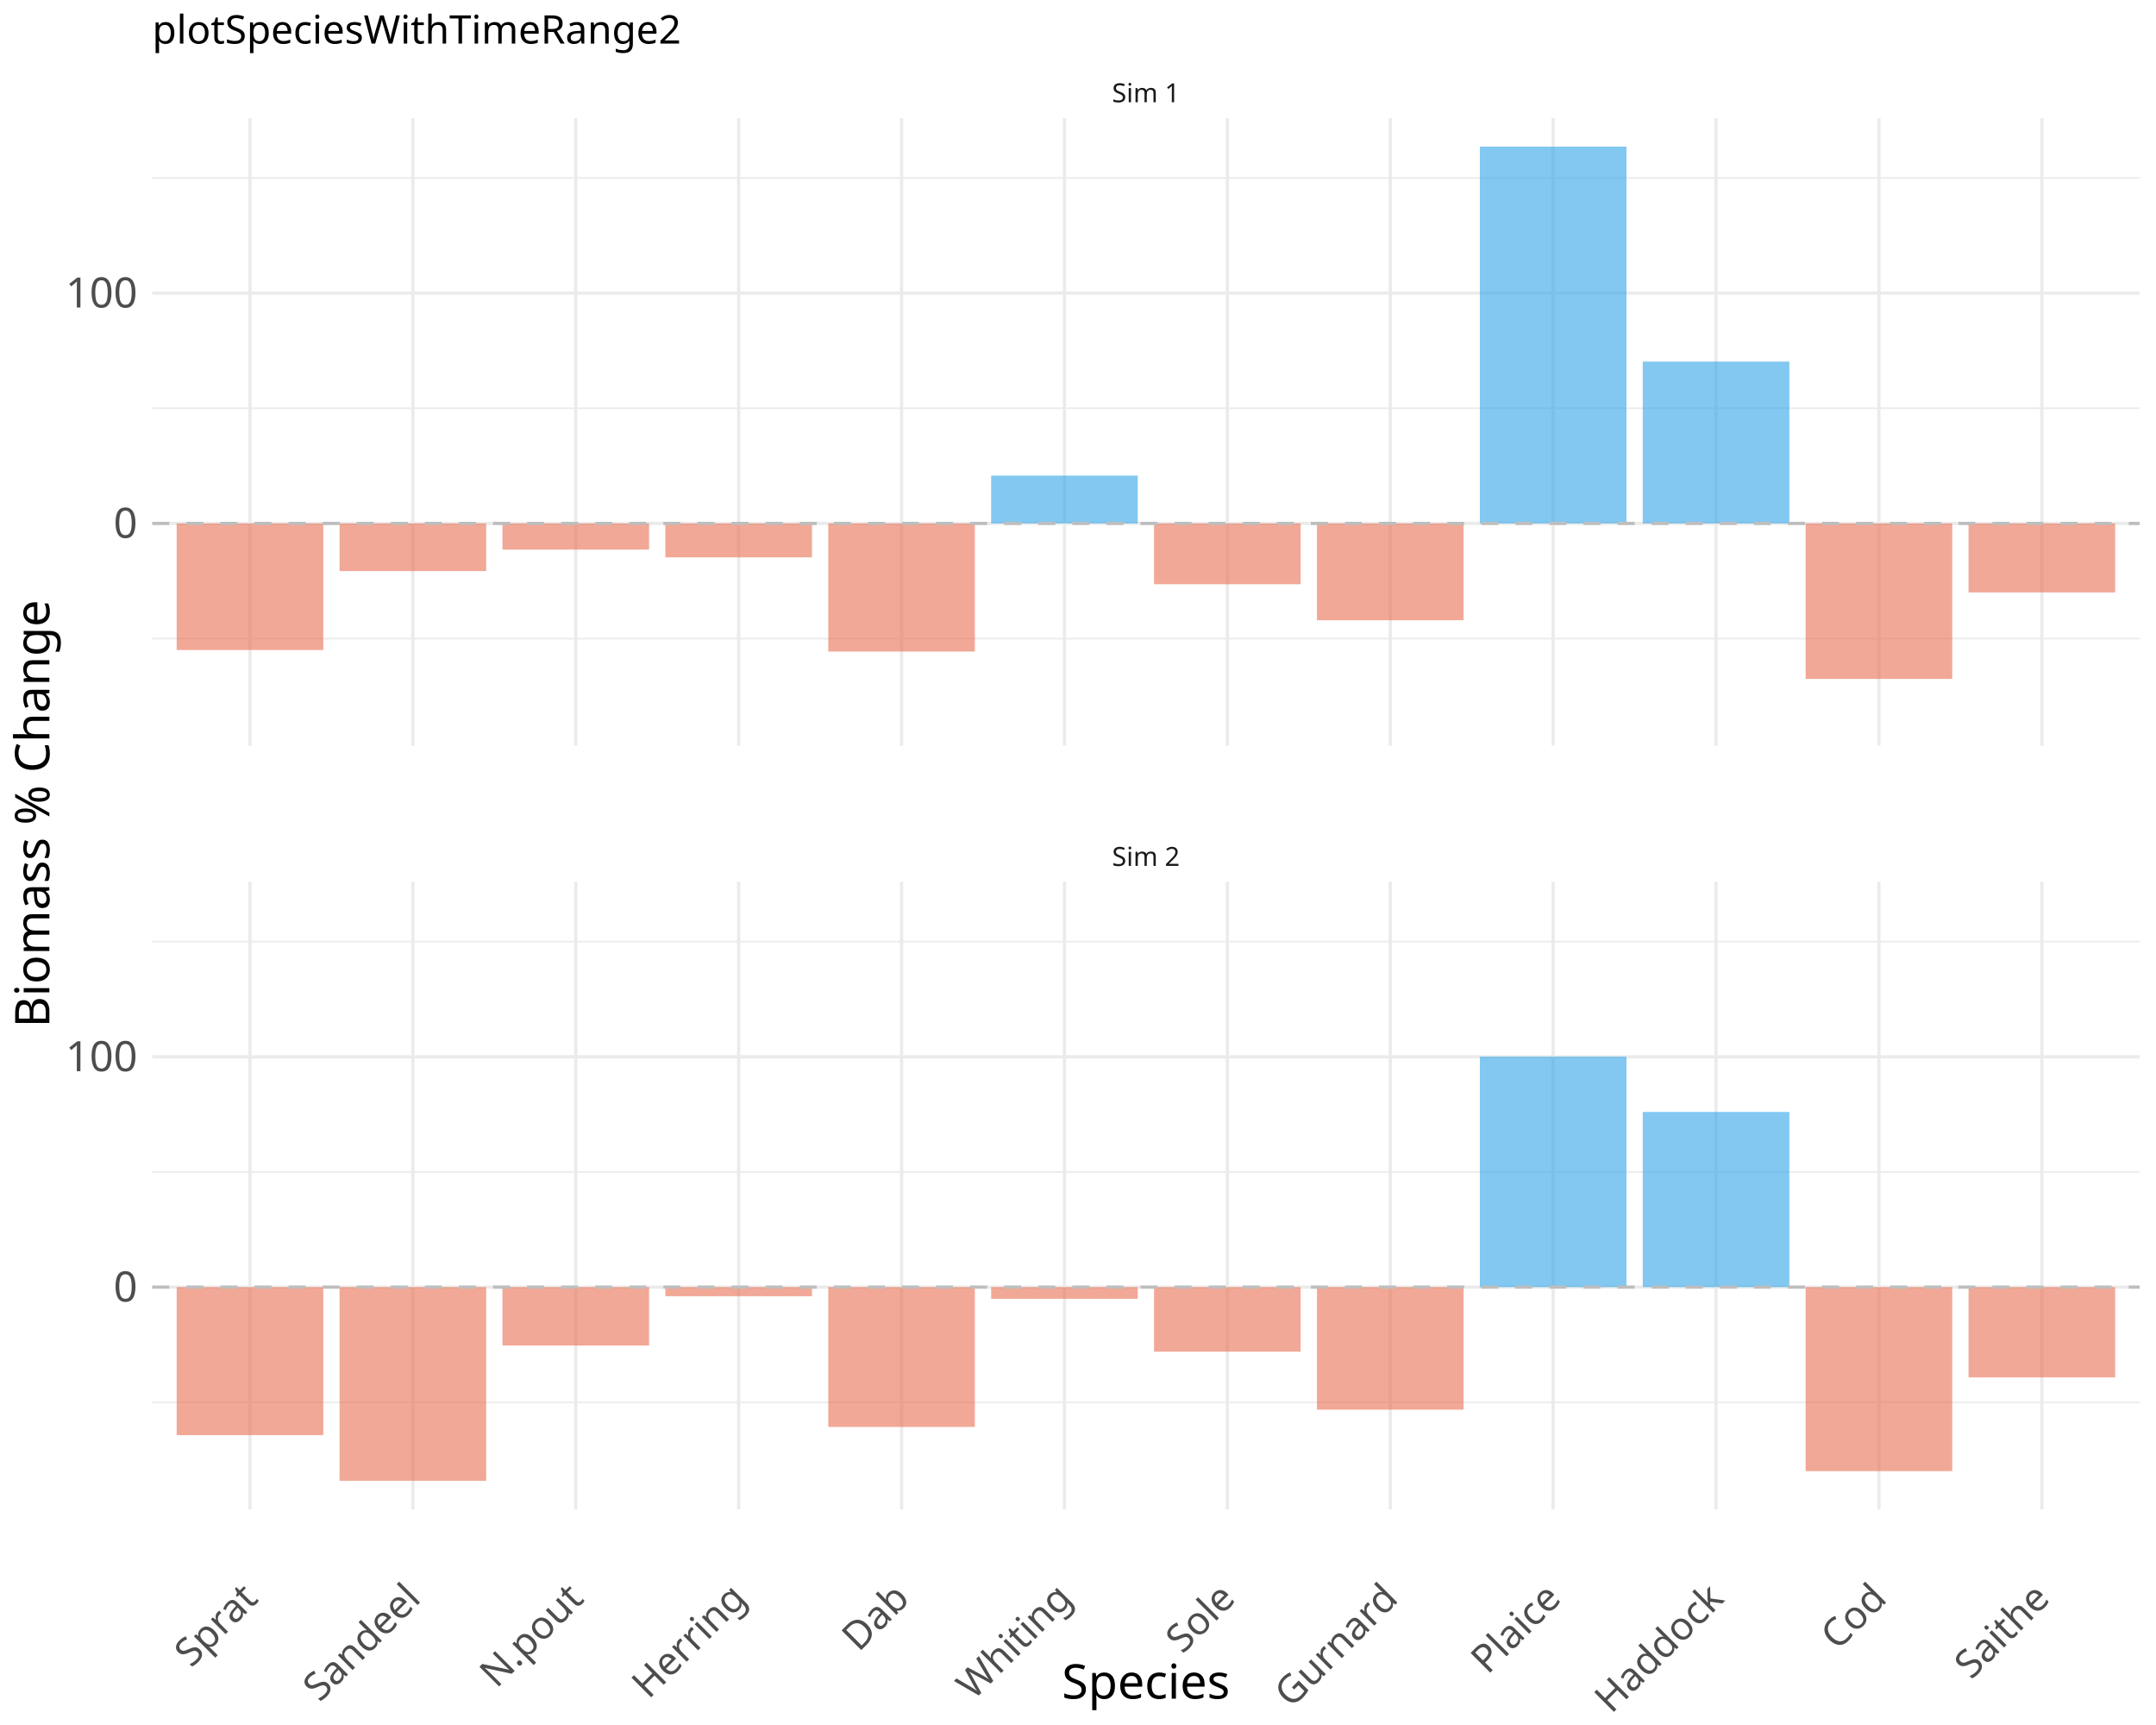
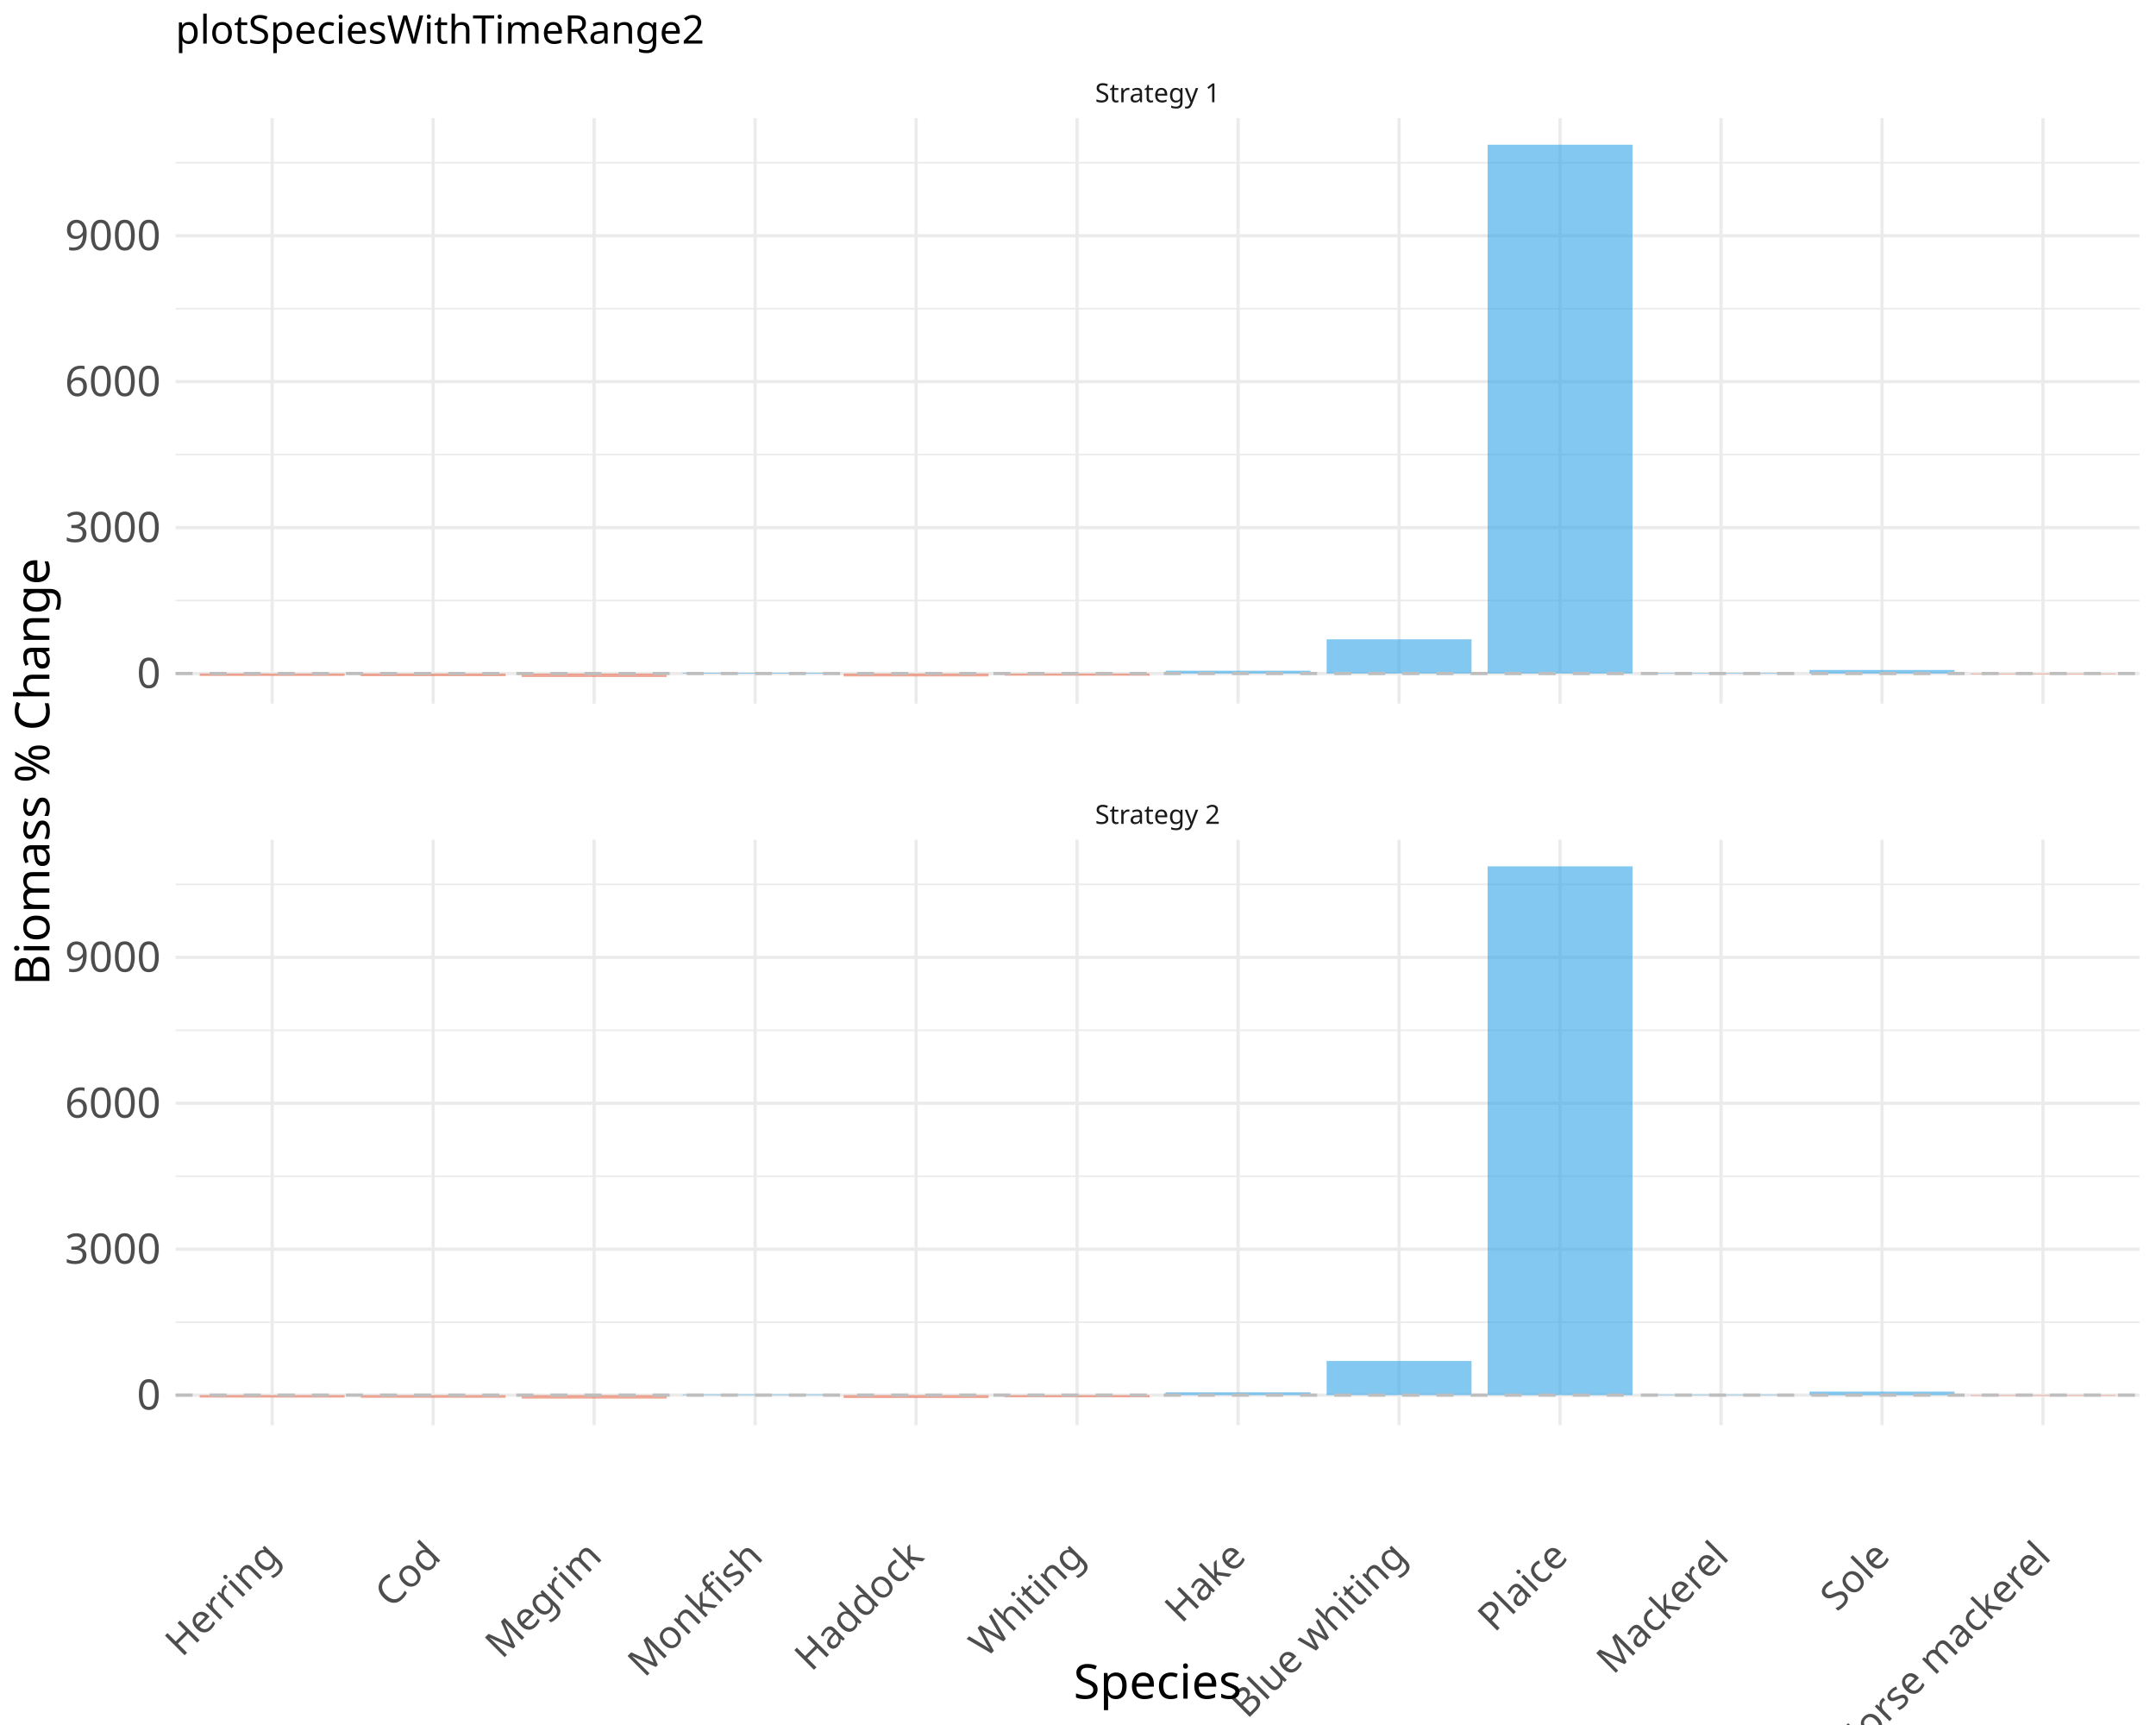
<svg xmlns="http://www.w3.org/2000/svg" class="svglite" data-engine-version="2.0" width="720.00pt" height="576.00pt" viewBox="0 0 720.00 576.00">
  <defs>
    <style type="text/css">
    .svglite line, .svglite polyline, .svglite polygon, .svglite path, .svglite rect, .svglite circle {
      fill: none;
      stroke: #000000;
      stroke-linecap: round;
      stroke-linejoin: round;
      stroke-miterlimit: 10.00;
    }
  </style>
  </defs>
  <rect width="100%" height="100%" style="stroke: none; fill: #FFFFFF;" />
  <defs>
    <clipPath id="cpMC4wMHw3MjAuMDB8MC4wMHw1NzYuMDA=">
      <rect x="0.00" y="0.00" width="720.00" height="576.00" />
    </clipPath>
  </defs>
  <g clip-path="url(#cpMC4wMHw3MjAuMDB8MC4wMHw1NzYuMDA=)">
    <rect x="0.00" y="0.00" width="720.00" height="576.00" style="stroke-width: 1.07; stroke: none; fill: #FFFFFF;" />
  </g>
  <defs>
-     <clipPath id="cpNTAuODR8NzE0LjUyfDM5LjQzfDI0OC45OQ==">
-       <rect x="50.84" y="39.43" width="663.68" height="209.55" />
+     <clipPath id="cpNTguNjN8NzE0LjUyfDM5LjQzfDIzNC45NA==">
+       <rect x="58.63" y="39.43" width="655.89" height="195.51" />
    </clipPath>
  </defs>
-   <g clip-path="url(#cpNTAuODR8NzE0LjUyfDM5LjQzfDI0OC45OQ==)">
-     <polyline points="50.84,213.24 714.52,213.24 " style="stroke-width: 0.53; stroke: #EBEBEB; stroke-linecap: butt;" />
-     <polyline points="50.84,136.32 714.52,136.32 " style="stroke-width: 0.53; stroke: #EBEBEB; stroke-linecap: butt;" />
-     <polyline points="50.84,59.41 714.52,59.41 " style="stroke-width: 0.53; stroke: #EBEBEB; stroke-linecap: butt;" />
-     <polyline points="50.84,174.78 714.52,174.78 " style="stroke-width: 1.07; stroke: #EBEBEB; stroke-linecap: butt;" />
-     <polyline points="50.84,97.87 714.52,97.87 " style="stroke-width: 1.07; stroke: #EBEBEB; stroke-linecap: butt;" />
-     <polyline points="83.48,248.99 83.48,39.43 " style="stroke-width: 1.07; stroke: #EBEBEB; stroke-linecap: butt;" />
-     <polyline points="137.88,248.99 137.88,39.43 " style="stroke-width: 1.07; stroke: #EBEBEB; stroke-linecap: butt;" />
-     <polyline points="192.28,248.99 192.28,39.43 " style="stroke-width: 1.07; stroke: #EBEBEB; stroke-linecap: butt;" />
-     <polyline points="246.68,248.99 246.68,39.43 " style="stroke-width: 1.07; stroke: #EBEBEB; stroke-linecap: butt;" />
-     <polyline points="301.08,248.99 301.08,39.43 " style="stroke-width: 1.07; stroke: #EBEBEB; stroke-linecap: butt;" />
-     <polyline points="355.48,248.99 355.48,39.43 " style="stroke-width: 1.07; stroke: #EBEBEB; stroke-linecap: butt;" />
-     <polyline points="409.88,248.99 409.88,39.43 " style="stroke-width: 1.07; stroke: #EBEBEB; stroke-linecap: butt;" />
-     <polyline points="464.28,248.99 464.28,39.43 " style="stroke-width: 1.07; stroke: #EBEBEB; stroke-linecap: butt;" />
-     <polyline points="518.68,248.99 518.68,39.43 " style="stroke-width: 1.07; stroke: #EBEBEB; stroke-linecap: butt;" />
-     <polyline points="573.08,248.99 573.08,39.43 " style="stroke-width: 1.07; stroke: #EBEBEB; stroke-linecap: butt;" />
-     <polyline points="627.48,248.99 627.48,39.43 " style="stroke-width: 1.07; stroke: #EBEBEB; stroke-linecap: butt;" />
-     <polyline points="681.88,248.99 681.88,39.43 " style="stroke-width: 1.07; stroke: #EBEBEB; stroke-linecap: butt;" />
-     <rect x="59.00" y="174.78" width="48.96" height="42.27" style="stroke-width: 1.07; stroke: none; stroke-linecap: butt; stroke-linejoin: miter; fill: #E76F51; fill-opacity: 0.60;" />
-     <rect x="113.40" y="174.78" width="48.96" height="15.91" style="stroke-width: 1.07; stroke: none; stroke-linecap: butt; stroke-linejoin: miter; fill: #E76F51; fill-opacity: 0.60;" />
-     <rect x="167.80" y="174.78" width="48.96" height="8.73" style="stroke-width: 1.07; stroke: none; stroke-linecap: butt; stroke-linejoin: miter; fill: #E76F51; fill-opacity: 0.60;" />
-     <rect x="222.20" y="174.78" width="48.96" height="11.33" style="stroke-width: 1.07; stroke: none; stroke-linecap: butt; stroke-linejoin: miter; fill: #E76F51; fill-opacity: 0.60;" />
-     <rect x="276.60" y="174.78" width="48.96" height="42.78" style="stroke-width: 1.07; stroke: none; stroke-linecap: butt; stroke-linejoin: miter; fill: #E76F51; fill-opacity: 0.60;" />
-     <rect x="331.00" y="158.82" width="48.96" height="15.96" style="stroke-width: 1.07; stroke: none; stroke-linecap: butt; stroke-linejoin: miter; fill: #2FA4E7; fill-opacity: 0.60;" />
-     <rect x="385.40" y="174.78" width="48.96" height="20.30" style="stroke-width: 1.07; stroke: none; stroke-linecap: butt; stroke-linejoin: miter; fill: #E76F51; fill-opacity: 0.60;" />
-     <rect x="439.80" y="174.78" width="48.96" height="32.32" style="stroke-width: 1.07; stroke: none; stroke-linecap: butt; stroke-linejoin: miter; fill: #E76F51; fill-opacity: 0.60;" />
-     <rect x="494.20" y="48.96" width="48.96" height="125.82" style="stroke-width: 1.07; stroke: none; stroke-linecap: butt; stroke-linejoin: miter; fill: #2FA4E7; fill-opacity: 0.60;" />
-     <rect x="548.60" y="120.74" width="48.96" height="54.04" style="stroke-width: 1.07; stroke: none; stroke-linecap: butt; stroke-linejoin: miter; fill: #2FA4E7; fill-opacity: 0.60;" />
-     <rect x="603.00" y="174.78" width="48.96" height="51.92" style="stroke-width: 1.07; stroke: none; stroke-linecap: butt; stroke-linejoin: miter; fill: #E76F51; fill-opacity: 0.60;" />
-     <rect x="657.40" y="174.78" width="48.96" height="23.04" style="stroke-width: 1.07; stroke: none; stroke-linecap: butt; stroke-linejoin: miter; fill: #E76F51; fill-opacity: 0.60;" />
-     <line x1="50.84" y1="174.78" x2="714.52" y2="174.78" style="stroke-width: 1.07; stroke: #BEBEBE; stroke-dasharray: 5.69,5.69; stroke-linecap: butt;" />
+   <g clip-path="url(#cpNTguNjN8NzE0LjUyfDM5LjQzfDIzNC45NA==)">
+     <polyline points="58.63,200.53 714.52,200.53 " style="stroke-width: 0.53; stroke: #EBEBEB; stroke-linecap: butt;" />
+     <polyline points="58.63,151.80 714.52,151.80 " style="stroke-width: 0.53; stroke: #EBEBEB; stroke-linecap: butt;" />
+     <polyline points="58.63,103.07 714.52,103.07 " style="stroke-width: 0.53; stroke: #EBEBEB; stroke-linecap: butt;" />
+     <polyline points="58.63,54.34 714.52,54.34 " style="stroke-width: 0.53; stroke: #EBEBEB; stroke-linecap: butt;" />
+     <polyline points="58.63,224.89 714.52,224.89 " style="stroke-width: 1.07; stroke: #EBEBEB; stroke-linecap: butt;" />
+     <polyline points="58.63,176.16 714.52,176.16 " style="stroke-width: 1.07; stroke: #EBEBEB; stroke-linecap: butt;" />
+     <polyline points="58.63,127.44 714.52,127.44 " style="stroke-width: 1.07; stroke: #EBEBEB; stroke-linecap: butt;" />
+     <polyline points="58.63,78.71 714.52,78.71 " style="stroke-width: 1.07; stroke: #EBEBEB; stroke-linecap: butt;" />
+     <polyline points="90.89,234.94 90.89,39.43 " style="stroke-width: 1.07; stroke: #EBEBEB; stroke-linecap: butt;" />
+     <polyline points="144.65,234.94 144.65,39.43 " style="stroke-width: 1.07; stroke: #EBEBEB; stroke-linecap: butt;" />
+     <polyline points="198.41,234.94 198.41,39.43 " style="stroke-width: 1.07; stroke: #EBEBEB; stroke-linecap: butt;" />
+     <polyline points="252.17,234.94 252.17,39.43 " style="stroke-width: 1.07; stroke: #EBEBEB; stroke-linecap: butt;" />
+     <polyline points="305.93,234.94 305.93,39.43 " style="stroke-width: 1.07; stroke: #EBEBEB; stroke-linecap: butt;" />
+     <polyline points="359.69,234.94 359.69,39.43 " style="stroke-width: 1.07; stroke: #EBEBEB; stroke-linecap: butt;" />
+     <polyline points="413.46,234.94 413.46,39.43 " style="stroke-width: 1.07; stroke: #EBEBEB; stroke-linecap: butt;" />
+     <polyline points="467.22,234.94 467.22,39.43 " style="stroke-width: 1.07; stroke: #EBEBEB; stroke-linecap: butt;" />
+     <polyline points="520.98,234.94 520.98,39.43 " style="stroke-width: 1.07; stroke: #EBEBEB; stroke-linecap: butt;" />
+     <polyline points="574.74,234.94 574.74,39.43 " style="stroke-width: 1.07; stroke: #EBEBEB; stroke-linecap: butt;" />
+     <polyline points="628.50,234.94 628.50,39.43 " style="stroke-width: 1.07; stroke: #EBEBEB; stroke-linecap: butt;" />
+     <polyline points="682.26,234.94 682.26,39.43 " style="stroke-width: 1.07; stroke: #EBEBEB; stroke-linecap: butt;" />
+     <rect x="66.69" y="224.89" width="48.39" height="0.82" style="stroke-width: 1.07; stroke: none; stroke-linecap: butt; stroke-linejoin: miter; fill: #E76F51; fill-opacity: 0.60;" />
+     <rect x="120.46" y="224.89" width="48.39" height="0.90" style="stroke-width: 1.07; stroke: none; stroke-linecap: butt; stroke-linejoin: miter; fill: #E76F51; fill-opacity: 0.60;" />
+     <rect x="174.22" y="224.89" width="48.39" height="1.17" style="stroke-width: 1.07; stroke: none; stroke-linecap: butt; stroke-linejoin: miter; fill: #E76F51; fill-opacity: 0.60;" />
+     <rect x="227.98" y="224.64" width="48.39" height="0.25" style="stroke-width: 1.07; stroke: none; stroke-linecap: butt; stroke-linejoin: miter; fill: #2FA4E7; fill-opacity: 0.60;" />
+     <rect x="281.74" y="224.89" width="48.39" height="0.98" style="stroke-width: 1.07; stroke: none; stroke-linecap: butt; stroke-linejoin: miter; fill: #E76F51; fill-opacity: 0.60;" />
+     <rect x="335.50" y="224.89" width="48.39" height="0.74" style="stroke-width: 1.07; stroke: none; stroke-linecap: butt; stroke-linejoin: miter; fill: #E76F51; fill-opacity: 0.60;" />
+     <rect x="389.26" y="223.96" width="48.39" height="0.93" style="stroke-width: 1.07; stroke: none; stroke-linecap: butt; stroke-linejoin: miter; fill: #2FA4E7; fill-opacity: 0.60;" />
+     <rect x="443.03" y="213.48" width="48.39" height="11.41" style="stroke-width: 1.07; stroke: none; stroke-linecap: butt; stroke-linejoin: miter; fill: #2FA4E7; fill-opacity: 0.60;" />
+     <rect x="496.79" y="48.32" width="48.39" height="176.57" style="stroke-width: 1.07; stroke: none; stroke-linecap: butt; stroke-linejoin: miter; fill: #2FA4E7; fill-opacity: 0.60;" />
+     <rect x="550.55" y="224.69" width="48.39" height="0.20" style="stroke-width: 1.07; stroke: none; stroke-linecap: butt; stroke-linejoin: miter; fill: #2FA4E7; fill-opacity: 0.60;" />
+     <rect x="604.31" y="223.71" width="48.39" height="1.18" style="stroke-width: 1.07; stroke: none; stroke-linecap: butt; stroke-linejoin: miter; fill: #2FA4E7; fill-opacity: 0.60;" />
+     <rect x="658.07" y="224.89" width="48.39" height="0.24" style="stroke-width: 1.07; stroke: none; stroke-linecap: butt; stroke-linejoin: miter; fill: #E76F51; fill-opacity: 0.60;" />
+     <line x1="58.63" y1="224.89" x2="714.52" y2="224.89" style="stroke-width: 1.07; stroke: #BEBEBE; stroke-dasharray: 5.69,5.69; stroke-linecap: butt;" />
  </g>
  <g clip-path="url(#cpMC4wMHw3MjAuMDB8MC4wMHw1NzYuMDA=)">
</g>
  <defs>
-     <clipPath id="cpNTAuODR8NzE0LjUyfDI5NC40NHw1MDMuOTk=">
-       <rect x="50.84" y="294.44" width="663.68" height="209.55" />
+     <clipPath id="cpNTguNjN8NzE0LjUyfDI4MC4zOXw0NzUuOTA=">
+       <rect x="58.63" y="280.39" width="655.89" height="195.51" />
    </clipPath>
  </defs>
-   <g clip-path="url(#cpNTAuODR8NzE0LjUyfDI5NC40NHw1MDMuOTk=)">
-     <polyline points="50.84,468.24 714.52,468.24 " style="stroke-width: 0.53; stroke: #EBEBEB; stroke-linecap: butt;" />
-     <polyline points="50.84,391.33 714.52,391.33 " style="stroke-width: 0.53; stroke: #EBEBEB; stroke-linecap: butt;" />
-     <polyline points="50.84,314.41 714.52,314.41 " style="stroke-width: 0.53; stroke: #EBEBEB; stroke-linecap: butt;" />
-     <polyline points="50.84,429.78 714.52,429.78 " style="stroke-width: 1.07; stroke: #EBEBEB; stroke-linecap: butt;" />
-     <polyline points="50.84,352.87 714.52,352.87 " style="stroke-width: 1.07; stroke: #EBEBEB; stroke-linecap: butt;" />
-     <polyline points="83.48,503.99 83.48,294.44 " style="stroke-width: 1.07; stroke: #EBEBEB; stroke-linecap: butt;" />
-     <polyline points="137.88,503.99 137.88,294.44 " style="stroke-width: 1.07; stroke: #EBEBEB; stroke-linecap: butt;" />
-     <polyline points="192.28,503.99 192.28,294.44 " style="stroke-width: 1.07; stroke: #EBEBEB; stroke-linecap: butt;" />
-     <polyline points="246.68,503.99 246.68,294.44 " style="stroke-width: 1.07; stroke: #EBEBEB; stroke-linecap: butt;" />
-     <polyline points="301.08,503.99 301.08,294.44 " style="stroke-width: 1.07; stroke: #EBEBEB; stroke-linecap: butt;" />
-     <polyline points="355.48,503.99 355.48,294.44 " style="stroke-width: 1.07; stroke: #EBEBEB; stroke-linecap: butt;" />
-     <polyline points="409.88,503.99 409.88,294.44 " style="stroke-width: 1.07; stroke: #EBEBEB; stroke-linecap: butt;" />
-     <polyline points="464.28,503.99 464.28,294.44 " style="stroke-width: 1.07; stroke: #EBEBEB; stroke-linecap: butt;" />
-     <polyline points="518.68,503.99 518.68,294.44 " style="stroke-width: 1.07; stroke: #EBEBEB; stroke-linecap: butt;" />
-     <polyline points="573.08,503.99 573.08,294.44 " style="stroke-width: 1.07; stroke: #EBEBEB; stroke-linecap: butt;" />
-     <polyline points="627.48,503.99 627.48,294.44 " style="stroke-width: 1.07; stroke: #EBEBEB; stroke-linecap: butt;" />
-     <polyline points="681.88,503.99 681.88,294.44 " style="stroke-width: 1.07; stroke: #EBEBEB; stroke-linecap: butt;" />
-     <rect x="59.00" y="429.78" width="48.96" height="49.43" style="stroke-width: 1.07; stroke: none; stroke-linecap: butt; stroke-linejoin: miter; fill: #E76F51; fill-opacity: 0.60;" />
-     <rect x="113.40" y="429.78" width="48.96" height="64.68" style="stroke-width: 1.07; stroke: none; stroke-linecap: butt; stroke-linejoin: miter; fill: #E76F51; fill-opacity: 0.60;" />
-     <rect x="167.80" y="429.78" width="48.96" height="19.51" style="stroke-width: 1.07; stroke: none; stroke-linecap: butt; stroke-linejoin: miter; fill: #E76F51; fill-opacity: 0.60;" />
-     <rect x="222.20" y="429.78" width="48.96" height="3.04" style="stroke-width: 1.07; stroke: none; stroke-linecap: butt; stroke-linejoin: miter; fill: #E76F51; fill-opacity: 0.60;" />
-     <rect x="276.60" y="429.78" width="48.96" height="46.70" style="stroke-width: 1.07; stroke: none; stroke-linecap: butt; stroke-linejoin: miter; fill: #E76F51; fill-opacity: 0.60;" />
-     <rect x="331.00" y="429.78" width="48.96" height="3.91" style="stroke-width: 1.07; stroke: none; stroke-linecap: butt; stroke-linejoin: miter; fill: #E76F51; fill-opacity: 0.60;" />
-     <rect x="385.40" y="429.78" width="48.96" height="21.56" style="stroke-width: 1.07; stroke: none; stroke-linecap: butt; stroke-linejoin: miter; fill: #E76F51; fill-opacity: 0.60;" />
-     <rect x="439.80" y="429.78" width="48.96" height="40.93" style="stroke-width: 1.07; stroke: none; stroke-linecap: butt; stroke-linejoin: miter; fill: #E76F51; fill-opacity: 0.60;" />
-     <rect x="494.20" y="352.84" width="48.96" height="76.94" style="stroke-width: 1.07; stroke: none; stroke-linecap: butt; stroke-linejoin: miter; fill: #2FA4E7; fill-opacity: 0.60;" />
-     <rect x="548.60" y="371.30" width="48.96" height="58.48" style="stroke-width: 1.07; stroke: none; stroke-linecap: butt; stroke-linejoin: miter; fill: #2FA4E7; fill-opacity: 0.60;" />
-     <rect x="603.00" y="429.78" width="48.96" height="61.45" style="stroke-width: 1.07; stroke: none; stroke-linecap: butt; stroke-linejoin: miter; fill: #E76F51; fill-opacity: 0.60;" />
-     <rect x="657.40" y="429.78" width="48.96" height="30.14" style="stroke-width: 1.07; stroke: none; stroke-linecap: butt; stroke-linejoin: miter; fill: #E76F51; fill-opacity: 0.60;" />
-     <line x1="50.84" y1="429.78" x2="714.52" y2="429.78" style="stroke-width: 1.07; stroke: #BEBEBE; stroke-dasharray: 5.69,5.69; stroke-linecap: butt;" />
+   <g clip-path="url(#cpNTguNjN8NzE0LjUyfDI4MC4zOXw0NzUuOTA=)">
+     <polyline points="58.63,441.48 714.52,441.48 " style="stroke-width: 0.53; stroke: #EBEBEB; stroke-linecap: butt;" />
+     <polyline points="58.63,392.76 714.52,392.76 " style="stroke-width: 0.53; stroke: #EBEBEB; stroke-linecap: butt;" />
+     <polyline points="58.63,344.03 714.52,344.03 " style="stroke-width: 0.53; stroke: #EBEBEB; stroke-linecap: butt;" />
+     <polyline points="58.63,295.30 714.52,295.30 " style="stroke-width: 0.53; stroke: #EBEBEB; stroke-linecap: butt;" />
+     <polyline points="58.63,465.85 714.52,465.85 " style="stroke-width: 1.07; stroke: #EBEBEB; stroke-linecap: butt;" />
+     <polyline points="58.63,417.12 714.52,417.12 " style="stroke-width: 1.07; stroke: #EBEBEB; stroke-linecap: butt;" />
+     <polyline points="58.63,368.39 714.52,368.39 " style="stroke-width: 1.07; stroke: #EBEBEB; stroke-linecap: butt;" />
+     <polyline points="58.63,319.67 714.52,319.67 " style="stroke-width: 1.07; stroke: #EBEBEB; stroke-linecap: butt;" />
+     <polyline points="90.89,475.90 90.89,280.39 " style="stroke-width: 1.07; stroke: #EBEBEB; stroke-linecap: butt;" />
+     <polyline points="144.65,475.90 144.65,280.39 " style="stroke-width: 1.07; stroke: #EBEBEB; stroke-linecap: butt;" />
+     <polyline points="198.41,475.90 198.41,280.39 " style="stroke-width: 1.07; stroke: #EBEBEB; stroke-linecap: butt;" />
+     <polyline points="252.17,475.90 252.17,280.39 " style="stroke-width: 1.07; stroke: #EBEBEB; stroke-linecap: butt;" />
+     <polyline points="305.93,475.90 305.93,280.39 " style="stroke-width: 1.07; stroke: #EBEBEB; stroke-linecap: butt;" />
+     <polyline points="359.69,475.90 359.69,280.39 " style="stroke-width: 1.07; stroke: #EBEBEB; stroke-linecap: butt;" />
+     <polyline points="413.46,475.90 413.46,280.39 " style="stroke-width: 1.07; stroke: #EBEBEB; stroke-linecap: butt;" />
+     <polyline points="467.22,475.90 467.22,280.39 " style="stroke-width: 1.07; stroke: #EBEBEB; stroke-linecap: butt;" />
+     <polyline points="520.98,475.90 520.98,280.39 " style="stroke-width: 1.07; stroke: #EBEBEB; stroke-linecap: butt;" />
+     <polyline points="574.74,475.90 574.74,280.39 " style="stroke-width: 1.07; stroke: #EBEBEB; stroke-linecap: butt;" />
+     <polyline points="628.50,475.90 628.50,280.39 " style="stroke-width: 1.07; stroke: #EBEBEB; stroke-linecap: butt;" />
+     <polyline points="682.26,475.90 682.26,280.39 " style="stroke-width: 1.07; stroke: #EBEBEB; stroke-linecap: butt;" />
+     <rect x="66.69" y="465.85" width="48.39" height="0.82" style="stroke-width: 1.07; stroke: none; stroke-linecap: butt; stroke-linejoin: miter; fill: #E76F51; fill-opacity: 0.60;" />
+     <rect x="120.46" y="465.85" width="48.39" height="0.90" style="stroke-width: 1.07; stroke: none; stroke-linecap: butt; stroke-linejoin: miter; fill: #E76F51; fill-opacity: 0.60;" />
+     <rect x="174.22" y="465.85" width="48.39" height="1.17" style="stroke-width: 1.07; stroke: none; stroke-linecap: butt; stroke-linejoin: miter; fill: #E76F51; fill-opacity: 0.60;" />
+     <rect x="227.98" y="465.60" width="48.39" height="0.25" style="stroke-width: 1.07; stroke: none; stroke-linecap: butt; stroke-linejoin: miter; fill: #2FA4E7; fill-opacity: 0.60;" />
+     <rect x="281.74" y="465.85" width="48.39" height="0.98" style="stroke-width: 1.07; stroke: none; stroke-linecap: butt; stroke-linejoin: miter; fill: #E76F51; fill-opacity: 0.60;" />
+     <rect x="335.50" y="465.85" width="48.39" height="0.74" style="stroke-width: 1.07; stroke: none; stroke-linecap: butt; stroke-linejoin: miter; fill: #E76F51; fill-opacity: 0.60;" />
+     <rect x="389.26" y="464.91" width="48.39" height="0.93" style="stroke-width: 1.07; stroke: none; stroke-linecap: butt; stroke-linejoin: miter; fill: #2FA4E7; fill-opacity: 0.60;" />
+     <rect x="443.03" y="454.43" width="48.39" height="11.41" style="stroke-width: 1.07; stroke: none; stroke-linecap: butt; stroke-linejoin: miter; fill: #2FA4E7; fill-opacity: 0.60;" />
+     <rect x="496.79" y="289.28" width="48.39" height="176.57" style="stroke-width: 1.07; stroke: none; stroke-linecap: butt; stroke-linejoin: miter; fill: #2FA4E7; fill-opacity: 0.60;" />
+     <rect x="550.55" y="465.65" width="48.39" height="0.20" style="stroke-width: 1.07; stroke: none; stroke-linecap: butt; stroke-linejoin: miter; fill: #2FA4E7; fill-opacity: 0.60;" />
+     <rect x="604.31" y="464.67" width="48.39" height="1.18" style="stroke-width: 1.07; stroke: none; stroke-linecap: butt; stroke-linejoin: miter; fill: #2FA4E7; fill-opacity: 0.60;" />
+     <rect x="658.07" y="465.85" width="48.39" height="0.24" style="stroke-width: 1.07; stroke: none; stroke-linecap: butt; stroke-linejoin: miter; fill: #E76F51; fill-opacity: 0.60;" />
+     <line x1="58.63" y1="465.85" x2="714.52" y2="465.85" style="stroke-width: 1.07; stroke: #BEBEBE; stroke-dasharray: 5.69,5.69; stroke-linecap: butt;" />
  </g>
  <g clip-path="url(#cpMC4wMHw3MjAuMDB8MC4wMHw1NzYuMDA=)">
</g>
  <defs>
-     <clipPath id="cpNTAuODR8NzE0LjUyfDI3Ny43OXwyOTQuNDQ=">
-       <rect x="50.84" y="277.79" width="663.68" height="16.65" />
+     <clipPath id="cpNTguNjN8NzE0LjUyfDI2My43NHwyODAuMzk=">
+       <rect x="58.63" y="263.74" width="655.89" height="16.65" />
    </clipPath>
  </defs>
-   <g clip-path="url(#cpNTAuODR8NzE0LjUyfDI3Ny43OXwyOTQuNDQ=)">
-     <text x="382.68" y="289.14" text-anchor="middle" style="font-size: 8.80px; fill: #1A1A1A; font-family: sans;" textLength="22.50px" lengthAdjust="spacingAndGlyphs">Sim 2</text>
+   <g clip-path="url(#cpNTguNjN8NzE0LjUyfDI2My43NHwyODAuMzk=)">
+     <text x="386.58" y="275.10" text-anchor="middle" style="font-size: 8.80px; fill: #1A1A1A; font-family: sans;" textLength="40.12px" lengthAdjust="spacingAndGlyphs">Strategy 2</text>
  </g>
  <g clip-path="url(#cpMC4wMHw3MjAuMDB8MC4wMHw1NzYuMDA=)">
</g>
  <defs>
-     <clipPath id="cpNTAuODR8NzE0LjUyfDIyLjc4fDM5LjQz">
-       <rect x="50.84" y="22.78" width="663.68" height="16.65" />
+     <clipPath id="cpNTguNjN8NzE0LjUyfDIyLjc4fDM5LjQz">
+       <rect x="58.63" y="22.78" width="655.89" height="16.65" />
    </clipPath>
  </defs>
-   <g clip-path="url(#cpNTAuODR8NzE0LjUyfDIyLjc4fDM5LjQz)">
-     <text x="382.68" y="34.14" text-anchor="middle" style="font-size: 8.80px; fill: #1A1A1A; font-family: sans;" textLength="22.50px" lengthAdjust="spacingAndGlyphs">Sim 1</text>
+   <g clip-path="url(#cpNTguNjN8NzE0LjUyfDIyLjc4fDM5LjQz)">
+     <text x="386.58" y="34.14" text-anchor="middle" style="font-size: 8.80px; fill: #1A1A1A; font-family: sans;" textLength="40.12px" lengthAdjust="spacingAndGlyphs">Strategy 1</text>
  </g>
  <g clip-path="url(#cpMC4wMHw3MjAuMDB8MC4wMHw1NzYuMDA=)">
-     <text transform="translate(86.65,534.35) rotate(-45)" text-anchor="end" style="font-size: 13.00px; fill: #4D4D4D; font-family: sans;" textLength="31.08px" lengthAdjust="spacingAndGlyphs">Sprat</text>
-     <text transform="translate(141.05,534.35) rotate(-45)" text-anchor="end" style="font-size: 13.00px; fill: #4D4D4D; font-family: sans;" textLength="47.71px" lengthAdjust="spacingAndGlyphs">Sandeel</text>
-     <text transform="translate(195.45,534.35) rotate(-45)" text-anchor="end" style="font-size: 13.00px; fill: #4D4D4D; font-family: sans;" textLength="38.31px" lengthAdjust="spacingAndGlyphs">N.pout</text>
-     <text transform="translate(249.85,534.35) rotate(-45)" text-anchor="end" style="font-size: 13.00px; fill: #4D4D4D; font-family: sans;" textLength="42.63px" lengthAdjust="spacingAndGlyphs">Herring</text>
-     <text transform="translate(304.25,534.35) rotate(-45)" text-anchor="end" style="font-size: 13.00px; fill: #4D4D4D; font-family: sans;" textLength="23.85px" lengthAdjust="spacingAndGlyphs">Dab</text>
-     <text transform="translate(358.65,534.35) rotate(-45)" text-anchor="end" style="font-size: 13.00px; fill: #4D4D4D; font-family: sans;" textLength="43.34px" lengthAdjust="spacingAndGlyphs">Whiting</text>
-     <text transform="translate(413.05,534.35) rotate(-45)" text-anchor="end" style="font-size: 13.00px; fill: #4D4D4D; font-family: sans;" textLength="26.02px" lengthAdjust="spacingAndGlyphs">Sole</text>
-     <text transform="translate(467.44,534.35) rotate(-45)" text-anchor="end" style="font-size: 13.00px; fill: #4D4D4D; font-family: sans;" textLength="47.70px" lengthAdjust="spacingAndGlyphs">Gurnard</text>
-     <text transform="translate(521.84,534.35) rotate(-45)" text-anchor="end" style="font-size: 13.00px; fill: #4D4D4D; font-family: sans;" textLength="35.41px" lengthAdjust="spacingAndGlyphs">Plaice</text>
-     <text transform="translate(576.24,534.35) rotate(-45)" text-anchor="end" style="font-size: 13.00px; fill: #4D4D4D; font-family: sans;" textLength="51.32px" lengthAdjust="spacingAndGlyphs">Haddock</text>
-     <text transform="translate(630.64,534.35) rotate(-45)" text-anchor="end" style="font-size: 13.00px; fill: #4D4D4D; font-family: sans;" textLength="23.85px" lengthAdjust="spacingAndGlyphs">Cod</text>
-     <text transform="translate(685.04,534.35) rotate(-45)" text-anchor="end" style="font-size: 13.00px; fill: #4D4D4D; font-family: sans;" textLength="36.86px" lengthAdjust="spacingAndGlyphs">Saithe</text>
-     <text x="45.91" y="179.60" text-anchor="end" style="font-size: 14.00px; fill: #4D4D4D; font-family: sans;" textLength="7.79px" lengthAdjust="spacingAndGlyphs">0</text>
-     <text x="45.91" y="102.68" text-anchor="end" style="font-size: 14.00px; fill: #4D4D4D; font-family: sans;" textLength="23.36px" lengthAdjust="spacingAndGlyphs">100</text>
-     <text x="45.91" y="434.60" text-anchor="end" style="font-size: 14.00px; fill: #4D4D4D; font-family: sans;" textLength="7.79px" lengthAdjust="spacingAndGlyphs">0</text>
-     <text x="45.91" y="357.69" text-anchor="end" style="font-size: 14.00px; fill: #4D4D4D; font-family: sans;" textLength="23.36px" lengthAdjust="spacingAndGlyphs">100</text>
-     <text x="382.68" y="567.20" text-anchor="middle" style="font-size: 16.00px; font-family: sans;" textLength="56.94px" lengthAdjust="spacingAndGlyphs">Species</text>
-     <text transform="translate(16.49,271.71) rotate(-90)" text-anchor="middle" style="font-size: 16.00px; font-family: sans;" textLength="140.54px" lengthAdjust="spacingAndGlyphs">Biomass % Change</text>
-     <text x="50.84" y="14.56" style="font-size: 13.20px; font-family: sans;" textLength="170.23px" lengthAdjust="spacingAndGlyphs">plotSpeciesWithTimeRange2</text>
+     <text transform="translate(94.05,520.30) rotate(-45)" text-anchor="end" style="font-size: 13.00px; fill: #4D4D4D; font-family: sans;" textLength="42.63px" lengthAdjust="spacingAndGlyphs">Herring</text>
+     <text transform="translate(147.81,520.30) rotate(-45)" text-anchor="end" style="font-size: 13.00px; fill: #4D4D4D; font-family: sans;" textLength="23.85px" lengthAdjust="spacingAndGlyphs">Cod</text>
+     <text transform="translate(201.57,520.30) rotate(-45)" text-anchor="end" style="font-size: 13.00px; fill: #4D4D4D; font-family: sans;" textLength="43.34px" lengthAdjust="spacingAndGlyphs">Megrim</text>
+     <text transform="translate(255.34,520.30) rotate(-45)" text-anchor="end" style="font-size: 13.00px; fill: #4D4D4D; font-family: sans;" textLength="52.03px" lengthAdjust="spacingAndGlyphs">Monkfish</text>
+     <text transform="translate(309.10,520.30) rotate(-45)" text-anchor="end" style="font-size: 13.00px; fill: #4D4D4D; font-family: sans;" textLength="51.32px" lengthAdjust="spacingAndGlyphs">Haddock</text>
+     <text transform="translate(362.86,520.30) rotate(-45)" text-anchor="end" style="font-size: 13.00px; fill: #4D4D4D; font-family: sans;" textLength="43.34px" lengthAdjust="spacingAndGlyphs">Whiting</text>
+     <text transform="translate(416.62,520.30) rotate(-45)" text-anchor="end" style="font-size: 13.00px; fill: #4D4D4D; font-family: sans;" textLength="30.36px" lengthAdjust="spacingAndGlyphs">Hake</text>
+     <text transform="translate(470.38,520.30) rotate(-45)" text-anchor="end" style="font-size: 13.00px; fill: #4D4D4D; font-family: sans;" textLength="70.10px" lengthAdjust="spacingAndGlyphs">Blue whiting</text>
+     <text transform="translate(524.14,520.30) rotate(-45)" text-anchor="end" style="font-size: 13.00px; fill: #4D4D4D; font-family: sans;" textLength="35.41px" lengthAdjust="spacingAndGlyphs">Plaice</text>
+     <text transform="translate(577.90,520.30) rotate(-45)" text-anchor="end" style="font-size: 13.00px; fill: #4D4D4D; font-family: sans;" textLength="52.75px" lengthAdjust="spacingAndGlyphs">Mackerel</text>
+     <text transform="translate(631.67,520.30) rotate(-45)" text-anchor="end" style="font-size: 13.00px; fill: #4D4D4D; font-family: sans;" textLength="26.02px" lengthAdjust="spacingAndGlyphs">Sole</text>
+     <text transform="translate(685.43,520.30) rotate(-45)" text-anchor="end" style="font-size: 13.00px; fill: #4D4D4D; font-family: sans;" textLength="91.05px" lengthAdjust="spacingAndGlyphs">Horse mackerel</text>
+     <text x="53.70" y="229.71" text-anchor="end" style="font-size: 14.00px; fill: #4D4D4D; font-family: sans;" textLength="7.79px" lengthAdjust="spacingAndGlyphs">0</text>
+     <text x="53.70" y="180.98" text-anchor="end" style="font-size: 14.00px; fill: #4D4D4D; font-family: sans;" textLength="31.15px" lengthAdjust="spacingAndGlyphs">3000</text>
+     <text x="53.70" y="132.25" text-anchor="end" style="font-size: 14.00px; fill: #4D4D4D; font-family: sans;" textLength="31.15px" lengthAdjust="spacingAndGlyphs">6000</text>
+     <text x="53.70" y="83.53" text-anchor="end" style="font-size: 14.00px; fill: #4D4D4D; font-family: sans;" textLength="31.15px" lengthAdjust="spacingAndGlyphs">9000</text>
+     <text x="53.70" y="470.67" text-anchor="end" style="font-size: 14.00px; fill: #4D4D4D; font-family: sans;" textLength="7.79px" lengthAdjust="spacingAndGlyphs">0</text>
+     <text x="53.70" y="421.94" text-anchor="end" style="font-size: 14.00px; fill: #4D4D4D; font-family: sans;" textLength="31.15px" lengthAdjust="spacingAndGlyphs">3000</text>
+     <text x="53.70" y="373.21" text-anchor="end" style="font-size: 14.00px; fill: #4D4D4D; font-family: sans;" textLength="31.15px" lengthAdjust="spacingAndGlyphs">6000</text>
+     <text x="53.70" y="324.48" text-anchor="end" style="font-size: 14.00px; fill: #4D4D4D; font-family: sans;" textLength="31.15px" lengthAdjust="spacingAndGlyphs">9000</text>
+     <text x="386.58" y="567.20" text-anchor="middle" style="font-size: 16.00px; font-family: sans;" textLength="56.94px" lengthAdjust="spacingAndGlyphs">Species</text>
+     <text transform="translate(16.49,257.67) rotate(-90)" text-anchor="middle" style="font-size: 16.00px; font-family: sans;" textLength="140.54px" lengthAdjust="spacingAndGlyphs">Biomass % Change</text>
+     <text x="58.63" y="14.56" style="font-size: 13.20px; font-family: sans;" textLength="170.23px" lengthAdjust="spacingAndGlyphs">plotSpeciesWithTimeRange2</text>
  </g>
</svg>
